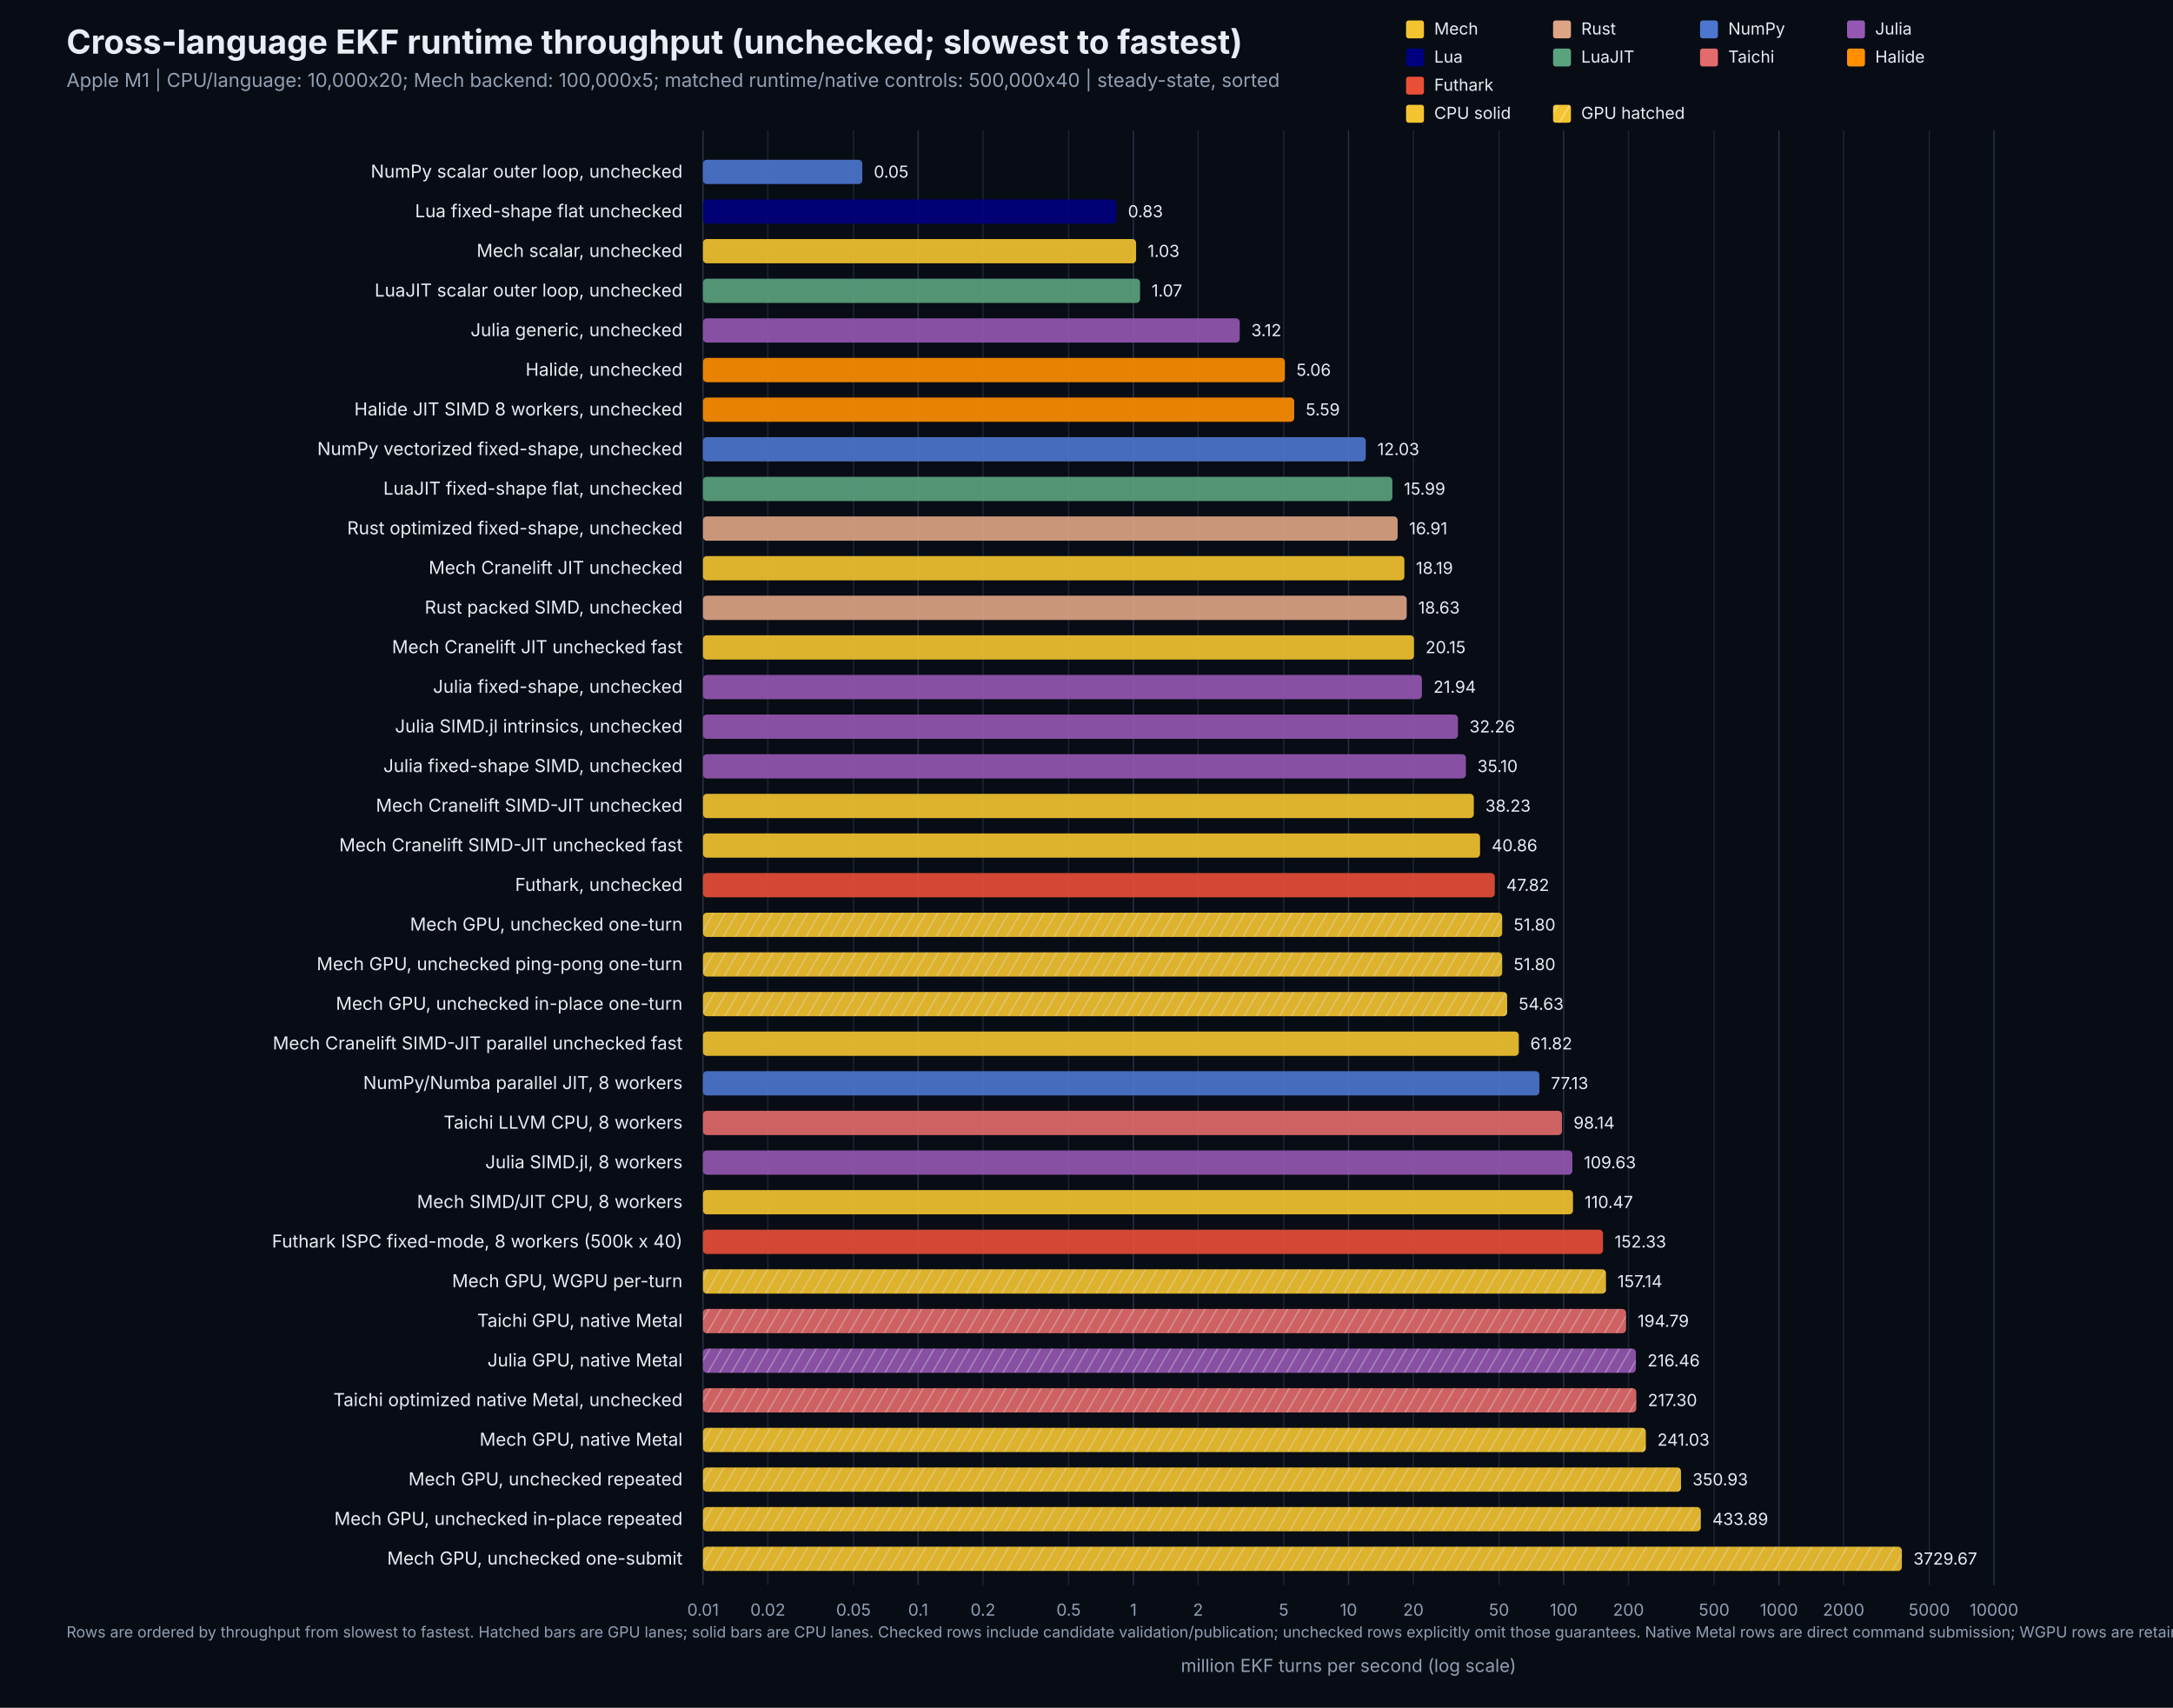
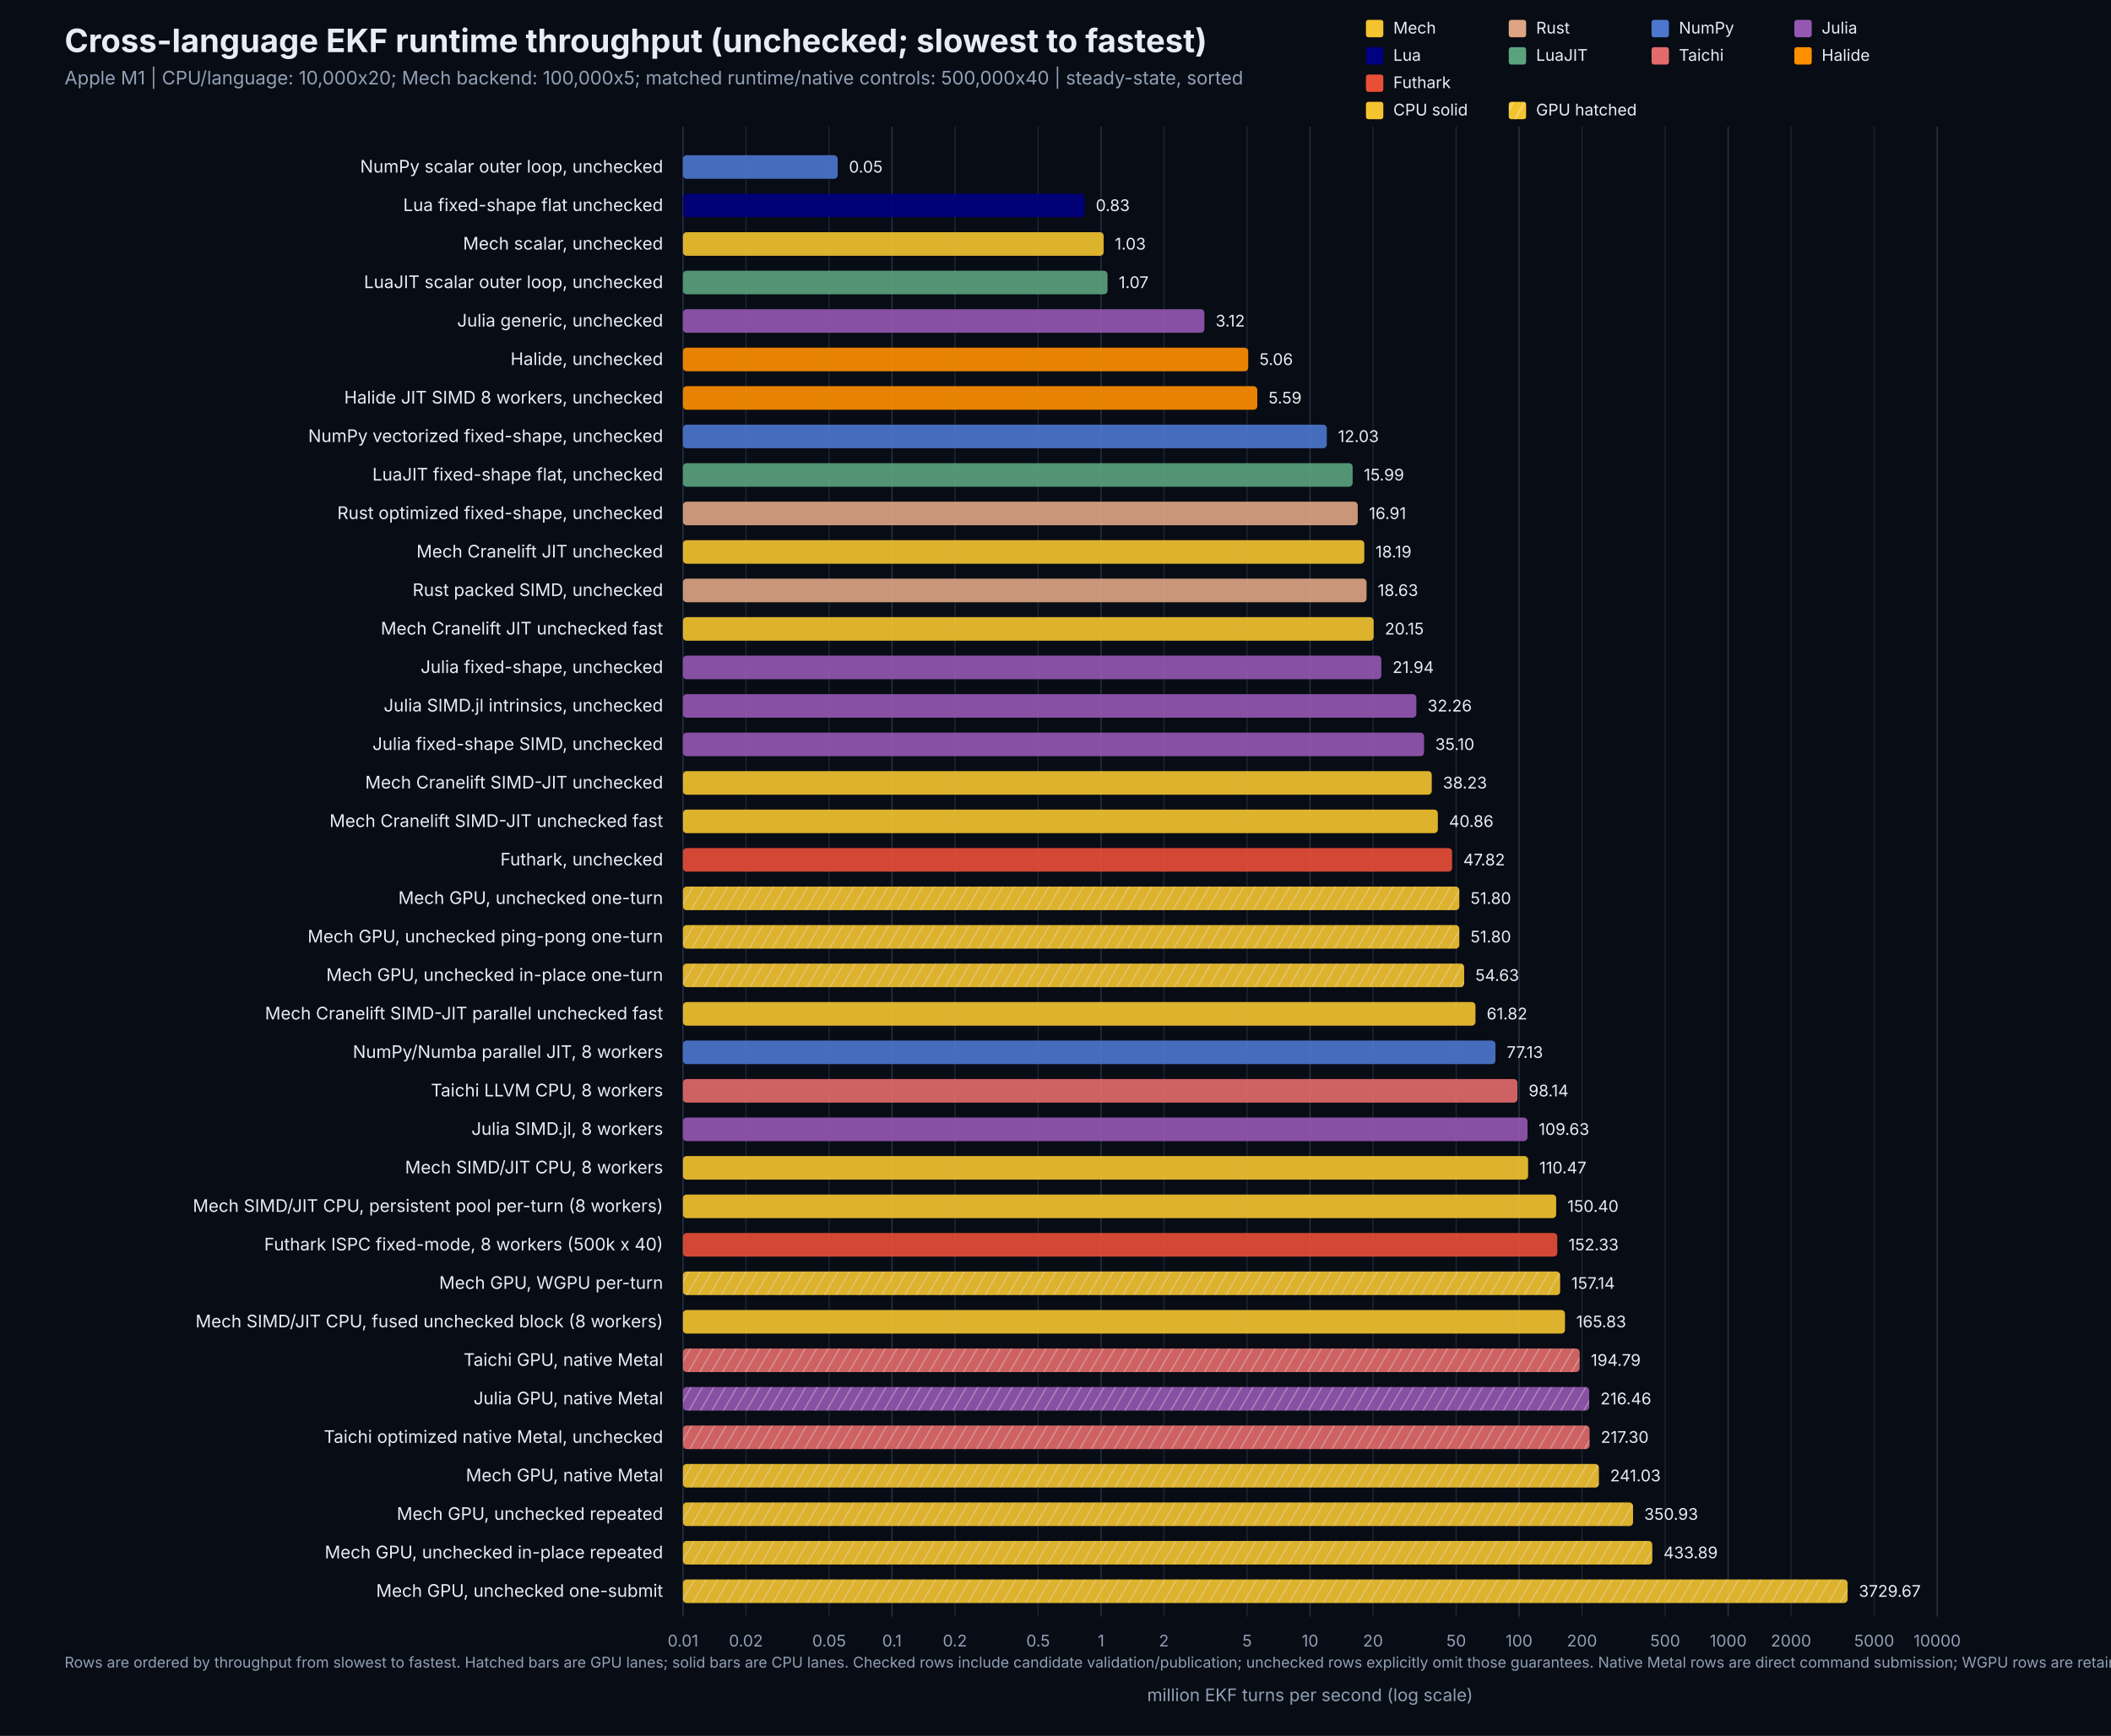
- <svg xmlns="http://www.w3.org/2000/svg" width="1700" height="1336" viewBox="0 0 1700 1336">
+ <svg xmlns="http://www.w3.org/2000/svg" width="1700" height="1398" viewBox="0 0 1700 1398">
  <rect width="100%" height="100%" fill="#080c14" />
  <defs>
    <pattern id="gpu-mech" width="8" height="8" patternUnits="userSpaceOnUse" patternTransform="rotate(30)">
      <rect width="8" height="8" fill="#f4c430" />
      <path d="M0 0V8" stroke="#ffffff" stroke-opacity="0.38" stroke-width="2" />
    </pattern>
    <pattern id="gpu-rust" width="8" height="8" patternUnits="userSpaceOnUse" patternTransform="rotate(30)">
      <rect width="8" height="8" fill="#dea584" />
      <path d="M0 0V8" stroke="#ffffff" stroke-opacity="0.38" stroke-width="2" />
    </pattern>
    <pattern id="gpu-numpy" width="8" height="8" patternUnits="userSpaceOnUse" patternTransform="rotate(30)">
      <rect width="8" height="8" fill="#4d77cf" />
      <path d="M0 0V8" stroke="#ffffff" stroke-opacity="0.38" stroke-width="2" />
    </pattern>
    <pattern id="gpu-julia" width="8" height="8" patternUnits="userSpaceOnUse" patternTransform="rotate(30)">
      <rect width="8" height="8" fill="#9558b2" />
      <path d="M0 0V8" stroke="#ffffff" stroke-opacity="0.38" stroke-width="2" />
    </pattern>
    <pattern id="gpu-lua" width="8" height="8" patternUnits="userSpaceOnUse" patternTransform="rotate(30)">
      <rect width="8" height="8" fill="#000080" />
      <path d="M0 0V8" stroke="#ffffff" stroke-opacity="0.38" stroke-width="2" />
    </pattern>
    <pattern id="gpu-luajit" width="8" height="8" patternUnits="userSpaceOnUse" patternTransform="rotate(30)">
      <rect width="8" height="8" fill="#5ba37f" />
      <path d="M0 0V8" stroke="#ffffff" stroke-opacity="0.38" stroke-width="2" />
    </pattern>
    <pattern id="gpu-taichi" width="8" height="8" patternUnits="userSpaceOnUse" patternTransform="rotate(30)">
      <rect width="8" height="8" fill="#e36b6b" />
      <path d="M0 0V8" stroke="#ffffff" stroke-opacity="0.38" stroke-width="2" />
    </pattern>
    <pattern id="gpu-halide" width="8" height="8" patternUnits="userSpaceOnUse" patternTransform="rotate(30)">
      <rect width="8" height="8" fill="#ff8f00" />
      <path d="M0 0V8" stroke="#ffffff" stroke-opacity="0.38" stroke-width="2" />
    </pattern>
    <pattern id="gpu-futhark" width="8" height="8" patternUnits="userSpaceOnUse" patternTransform="rotate(30)">
      <rect width="8" height="8" fill="#e94f37" />
      <path d="M0 0V8" stroke="#ffffff" stroke-opacity="0.38" stroke-width="2" />
    </pattern>
  </defs>
  <style>text{font-family:-apple-system,BlinkMacSystemFont,"Segoe UI",sans-serif;fill:#e8edf5} .muted{fill:#91a0b5} .grid{stroke:#263246;stroke-width:1} .minor-grid{stroke:#1b2536;stroke-width:1} .axis{fill:#91a0b5;font-size:13px} .label{font-size:14px} .value{font-size:13px;font-variant-numeric:tabular-nums}</style>
  <text x="52" y="42" font-size="26" font-weight="700">Cross-language EKF runtime throughput (unchecked; slowest to fastest)</text>
  <text x="52" y="68" class="muted" font-size="15">Apple M1 | CPU/language: 10,000x20; Mech backend: 100,000x5; matched runtime/native controls: 500,000x40 | steady-state, sorted</text>
-   <line x1="550.0" y1="102" x2="550.0" y2="1240" class="grid" />
-   <text x="550.0" y="1264" text-anchor="middle" class="axis">0.01</text>
-   <line x1="600.7" y1="102" x2="600.7" y2="1240" class="minor-grid" />
-   <text x="600.7" y="1264" text-anchor="middle" class="axis">0.02</text>
-   <line x1="667.7" y1="102" x2="667.7" y2="1240" class="minor-grid" />
-   <text x="667.7" y="1264" text-anchor="middle" class="axis">0.05</text>
-   <line x1="718.3" y1="102" x2="718.3" y2="1240" class="grid" />
-   <text x="718.3" y="1264" text-anchor="middle" class="axis">0.1</text>
-   <line x1="769.0" y1="102" x2="769.0" y2="1240" class="minor-grid" />
-   <text x="769.0" y="1264" text-anchor="middle" class="axis">0.2</text>
-   <line x1="836.0" y1="102" x2="836.0" y2="1240" class="minor-grid" />
-   <text x="836.0" y="1264" text-anchor="middle" class="axis">0.5</text>
-   <line x1="886.7" y1="102" x2="886.7" y2="1240" class="grid" />
-   <text x="886.7" y="1264" text-anchor="middle" class="axis">1</text>
-   <line x1="937.3" y1="102" x2="937.3" y2="1240" class="minor-grid" />
-   <text x="937.3" y="1264" text-anchor="middle" class="axis">2</text>
-   <line x1="1004.3" y1="102" x2="1004.3" y2="1240" class="minor-grid" />
-   <text x="1004.3" y="1264" text-anchor="middle" class="axis">5</text>
-   <line x1="1055.0" y1="102" x2="1055.0" y2="1240" class="grid" />
-   <text x="1055.0" y="1264" text-anchor="middle" class="axis">10</text>
-   <line x1="1105.7" y1="102" x2="1105.7" y2="1240" class="minor-grid" />
-   <text x="1105.7" y="1264" text-anchor="middle" class="axis">20</text>
-   <line x1="1172.7" y1="102" x2="1172.7" y2="1240" class="minor-grid" />
-   <text x="1172.7" y="1264" text-anchor="middle" class="axis">50</text>
-   <line x1="1223.3" y1="102" x2="1223.3" y2="1240" class="grid" />
-   <text x="1223.3" y="1264" text-anchor="middle" class="axis">100</text>
-   <line x1="1274.0" y1="102" x2="1274.0" y2="1240" class="minor-grid" />
-   <text x="1274.0" y="1264" text-anchor="middle" class="axis">200</text>
-   <line x1="1341.0" y1="102" x2="1341.0" y2="1240" class="minor-grid" />
-   <text x="1341.0" y="1264" text-anchor="middle" class="axis">500</text>
-   <line x1="1391.7" y1="102" x2="1391.7" y2="1240" class="grid" />
-   <text x="1391.7" y="1264" text-anchor="middle" class="axis">1000</text>
-   <line x1="1442.3" y1="102" x2="1442.3" y2="1240" class="minor-grid" />
-   <text x="1442.3" y="1264" text-anchor="middle" class="axis">2000</text>
-   <line x1="1509.3" y1="102" x2="1509.3" y2="1240" class="minor-grid" />
-   <text x="1509.3" y="1264" text-anchor="middle" class="axis">5000</text>
-   <line x1="1560.0" y1="102" x2="1560.0" y2="1240" class="grid" />
-   <text x="1560.0" y="1264" text-anchor="middle" class="axis">10000</text>
-   <text x="1055.0" y="1308" text-anchor="middle" class="muted" font-size="14">million EKF turns per second (log scale)</text>
+   <line x1="550.0" y1="102" x2="550.0" y2="1302" class="grid" />
+   <text x="550.0" y="1326" text-anchor="middle" class="axis">0.01</text>
+   <line x1="600.7" y1="102" x2="600.7" y2="1302" class="minor-grid" />
+   <text x="600.7" y="1326" text-anchor="middle" class="axis">0.02</text>
+   <line x1="667.7" y1="102" x2="667.7" y2="1302" class="minor-grid" />
+   <text x="667.7" y="1326" text-anchor="middle" class="axis">0.05</text>
+   <line x1="718.3" y1="102" x2="718.3" y2="1302" class="grid" />
+   <text x="718.3" y="1326" text-anchor="middle" class="axis">0.1</text>
+   <line x1="769.0" y1="102" x2="769.0" y2="1302" class="minor-grid" />
+   <text x="769.0" y="1326" text-anchor="middle" class="axis">0.2</text>
+   <line x1="836.0" y1="102" x2="836.0" y2="1302" class="minor-grid" />
+   <text x="836.0" y="1326" text-anchor="middle" class="axis">0.5</text>
+   <line x1="886.7" y1="102" x2="886.7" y2="1302" class="grid" />
+   <text x="886.7" y="1326" text-anchor="middle" class="axis">1</text>
+   <line x1="937.3" y1="102" x2="937.3" y2="1302" class="minor-grid" />
+   <text x="937.3" y="1326" text-anchor="middle" class="axis">2</text>
+   <line x1="1004.3" y1="102" x2="1004.3" y2="1302" class="minor-grid" />
+   <text x="1004.3" y="1326" text-anchor="middle" class="axis">5</text>
+   <line x1="1055.0" y1="102" x2="1055.0" y2="1302" class="grid" />
+   <text x="1055.0" y="1326" text-anchor="middle" class="axis">10</text>
+   <line x1="1105.7" y1="102" x2="1105.7" y2="1302" class="minor-grid" />
+   <text x="1105.7" y="1326" text-anchor="middle" class="axis">20</text>
+   <line x1="1172.7" y1="102" x2="1172.7" y2="1302" class="minor-grid" />
+   <text x="1172.7" y="1326" text-anchor="middle" class="axis">50</text>
+   <line x1="1223.3" y1="102" x2="1223.3" y2="1302" class="grid" />
+   <text x="1223.3" y="1326" text-anchor="middle" class="axis">100</text>
+   <line x1="1274.0" y1="102" x2="1274.0" y2="1302" class="minor-grid" />
+   <text x="1274.0" y="1326" text-anchor="middle" class="axis">200</text>
+   <line x1="1341.0" y1="102" x2="1341.0" y2="1302" class="minor-grid" />
+   <text x="1341.0" y="1326" text-anchor="middle" class="axis">500</text>
+   <line x1="1391.7" y1="102" x2="1391.7" y2="1302" class="grid" />
+   <text x="1391.7" y="1326" text-anchor="middle" class="axis">1000</text>
+   <line x1="1442.3" y1="102" x2="1442.3" y2="1302" class="minor-grid" />
+   <text x="1442.3" y="1326" text-anchor="middle" class="axis">2000</text>
+   <line x1="1509.3" y1="102" x2="1509.3" y2="1302" class="minor-grid" />
+   <text x="1509.3" y="1326" text-anchor="middle" class="axis">5000</text>
+   <line x1="1560.0" y1="102" x2="1560.0" y2="1302" class="grid" />
+   <text x="1560.0" y="1326" text-anchor="middle" class="axis">10000</text>
+   <text x="1055.0" y="1370" text-anchor="middle" class="muted" font-size="14">million EKF turns per second (log scale)</text>
  <rect x="1100" y="16" width="14" height="14" rx="2" fill="#f4c430" />
  <text x="1122" y="27" font-size="13">Mech</text>
  <rect x="1215" y="16" width="14" height="14" rx="2" fill="#dea584" />
  <text x="1237" y="27" font-size="13">Rust</text>
  <rect x="1330" y="16" width="14" height="14" rx="2" fill="#4d77cf" />
  <text x="1352" y="27" font-size="13">NumPy</text>
  <rect x="1445" y="16" width="14" height="14" rx="2" fill="#9558b2" />
  <text x="1467" y="27" font-size="13">Julia</text>
  <rect x="1100" y="38" width="14" height="14" rx="2" fill="#000080" />
  <text x="1122" y="49" font-size="13">Lua</text>
  <rect x="1215" y="38" width="14" height="14" rx="2" fill="#5ba37f" />
  <text x="1237" y="49" font-size="13">LuaJIT</text>
  <rect x="1330" y="38" width="14" height="14" rx="2" fill="#e36b6b" />
  <text x="1352" y="49" font-size="13">Taichi</text>
  <rect x="1445" y="38" width="14" height="14" rx="2" fill="#ff8f00" />
  <text x="1467" y="49" font-size="13">Halide</text>
  <rect x="1100" y="60" width="14" height="14" rx="2" fill="#e94f37" />
  <text x="1122" y="71" font-size="13">Futhark</text>
  <rect x="1100" y="82" width="14" height="14" rx="2" fill="#f4c430" />
  <text x="1122" y="93" font-size="13">CPU solid</text>
  <rect x="1215" y="82" width="14" height="14" rx="2" fill="url(#gpu-mech)" />
  <text x="1237" y="93" font-size="13">GPU hatched</text>
  <text x="534" y="139" text-anchor="end" class="label">NumPy scalar outer loop, unchecked</text>
  <rect x="550" y="125" width="124.6" height="19" rx="3" fill="#4d77cf" opacity="0.9" />
  <text x="683.6" y="139" class="value">0.05</text>
  <text x="534" y="170" text-anchor="end" class="label">Lua fixed-shape flat unchecked</text>
  <rect x="550" y="156" width="323.4" height="19" rx="3" fill="#000080" opacity="0.9" />
  <text x="882.4" y="170" class="value">0.83</text>
  <text x="534" y="201" text-anchor="end" class="label">Mech scalar, unchecked</text>
  <rect x="550" y="187" width="338.8" height="19" rx="3" fill="#f4c430" opacity="0.9" />
  <text x="897.8" y="201" class="value">1.03</text>
  <text x="534" y="232" text-anchor="end" class="label">LuaJIT scalar outer loop, unchecked</text>
  <rect x="550" y="218" width="341.9" height="19" rx="3" fill="#5ba37f" opacity="0.9" />
  <text x="900.9" y="232" class="value">1.07</text>
  <text x="534" y="263" text-anchor="end" class="label">Julia generic, unchecked</text>
  <rect x="550" y="249" width="419.9" height="19" rx="3" fill="#9558b2" opacity="0.9" />
  <text x="978.9" y="263" class="value">3.12</text>
  <text x="534" y="294" text-anchor="end" class="label">Halide, unchecked</text>
  <rect x="550" y="280" width="455.2" height="19" rx="3" fill="#ff8f00" opacity="0.9" />
  <text x="1014.2" y="294" class="value">5.06</text>
  <text x="534" y="325" text-anchor="end" class="label">Halide JIT SIMD 8 workers, unchecked</text>
  <rect x="550" y="311" width="462.5" height="19" rx="3" fill="#ff8f00" opacity="0.9" />
  <text x="1021.5" y="325" class="value">5.59</text>
  <text x="534" y="356" text-anchor="end" class="label">NumPy vectorized fixed-shape, unchecked</text>
  <rect x="550" y="342" width="518.5" height="19" rx="3" fill="#4d77cf" opacity="0.9" />
  <text x="1077.5" y="356" class="value">12.03</text>
  <text x="534" y="387" text-anchor="end" class="label">LuaJIT fixed-shape flat, unchecked</text>
  <rect x="550" y="373" width="539.3" height="19" rx="3" fill="#5ba37f" opacity="0.9" />
  <text x="1098.3" y="387" class="value">15.99</text>
  <text x="534" y="418" text-anchor="end" class="label">Rust optimized fixed-shape, unchecked</text>
  <rect x="550" y="404" width="543.4" height="19" rx="3" fill="#dea584" opacity="0.9" />
  <text x="1102.4" y="418" class="value">16.91</text>
  <text x="534" y="449" text-anchor="end" class="label">Mech Cranelift JIT unchecked</text>
  <rect x="550" y="435" width="548.7" height="19" rx="3" fill="#f4c430" opacity="0.9" />
  <text x="1107.7" y="449" class="value">18.19</text>
  <text x="534" y="480" text-anchor="end" class="label">Rust packed SIMD, unchecked</text>
  <rect x="550" y="466" width="550.5" height="19" rx="3" fill="#dea584" opacity="0.9" />
  <text x="1109.5" y="480" class="value">18.63</text>
  <text x="534" y="511" text-anchor="end" class="label">Mech Cranelift JIT unchecked fast</text>
  <rect x="550" y="497" width="556.2" height="19" rx="3" fill="#f4c430" opacity="0.9" />
  <text x="1115.2" y="511" class="value">20.15</text>
  <text x="534" y="542" text-anchor="end" class="label">Julia fixed-shape, unchecked</text>
  <rect x="550" y="528" width="562.4" height="19" rx="3" fill="#9558b2" opacity="0.9" />
  <text x="1121.4" y="542" class="value">21.94</text>
  <text x="534" y="573" text-anchor="end" class="label">Julia SIMD.jl intrinsics, unchecked</text>
  <rect x="550" y="559" width="590.6" height="19" rx="3" fill="#9558b2" opacity="0.9" />
  <text x="1149.6" y="573" class="value">32.26</text>
  <text x="534" y="604" text-anchor="end" class="label">Julia fixed-shape SIMD, unchecked</text>
  <rect x="550" y="590" width="596.8" height="19" rx="3" fill="#9558b2" opacity="0.9" />
  <text x="1155.8" y="604" class="value">35.10</text>
  <text x="534" y="635" text-anchor="end" class="label">Mech Cranelift SIMD-JIT unchecked</text>
  <rect x="550" y="621" width="603.0" height="19" rx="3" fill="#f4c430" opacity="0.9" />
  <text x="1162.0" y="635" class="value">38.23</text>
  <text x="534" y="666" text-anchor="end" class="label">Mech Cranelift SIMD-JIT unchecked fast</text>
  <rect x="550" y="652" width="607.9" height="19" rx="3" fill="#f4c430" opacity="0.9" />
  <text x="1166.9" y="666" class="value">40.86</text>
  <text x="534" y="697" text-anchor="end" class="label">Futhark, unchecked</text>
  <rect x="550" y="683" width="619.4" height="19" rx="3" fill="#e94f37" opacity="0.9" />
  <text x="1178.4" y="697" class="value">47.82</text>
  <text x="534" y="728" text-anchor="end" class="label">Mech GPU, unchecked one-turn</text>
  <rect x="550" y="714" width="625.2" height="19" rx="3" fill="url(#gpu-mech)" opacity="0.9" />
  <text x="1184.2" y="728" class="value">51.80</text>
  <text x="534" y="759" text-anchor="end" class="label">Mech GPU, unchecked ping-pong one-turn</text>
  <rect x="550" y="745" width="625.2" height="19" rx="3" fill="url(#gpu-mech)" opacity="0.9" />
  <text x="1184.2" y="759" class="value">51.80</text>
  <text x="534" y="790" text-anchor="end" class="label">Mech GPU, unchecked in-place one-turn</text>
  <rect x="550" y="776" width="629.1" height="19" rx="3" fill="url(#gpu-mech)" opacity="0.9" />
  <text x="1188.1" y="790" class="value">54.63</text>
  <text x="534" y="821" text-anchor="end" class="label">Mech Cranelift SIMD-JIT parallel unchecked fast</text>
  <rect x="550" y="807" width="638.2" height="19" rx="3" fill="#f4c430" opacity="0.9" />
  <text x="1197.2" y="821" class="value">61.82</text>
  <text x="534" y="852" text-anchor="end" class="label">NumPy/Numba parallel JIT, 8 workers</text>
  <rect x="550" y="838" width="654.3" height="19" rx="3" fill="#4d77cf" opacity="0.9" />
  <text x="1213.3" y="852" class="value">77.13</text>
  <text x="534" y="883" text-anchor="end" class="label">Taichi LLVM CPU, 8 workers</text>
  <rect x="550" y="869" width="672.0" height="19" rx="3" fill="#e36b6b" opacity="0.9" />
  <text x="1231.0" y="883" class="value">98.14</text>
  <text x="534" y="914" text-anchor="end" class="label">Julia SIMD.jl, 8 workers</text>
  <rect x="550" y="900" width="680.1" height="19" rx="3" fill="#9558b2" opacity="0.9" />
  <text x="1239.1" y="914" class="value">109.63</text>
  <text x="534" y="945" text-anchor="end" class="label">Mech SIMD/JIT CPU, 8 workers</text>
  <rect x="550" y="931" width="680.6" height="19" rx="3" fill="#f4c430" opacity="0.9" />
  <text x="1239.6" y="945" class="value">110.47</text>
-   <text x="534" y="976" text-anchor="end" class="label">Futhark ISPC fixed-mode, 8 workers (500k x 40)</text>
-   <rect x="550" y="962" width="704.1" height="19" rx="3" fill="#e94f37" opacity="0.9" />
-   <text x="1263.1" y="976" class="value">152.33</text>
-   <text x="534" y="1007" text-anchor="end" class="label">Mech GPU, WGPU per-turn</text>
-   <rect x="550" y="993" width="706.4" height="19" rx="3" fill="url(#gpu-mech)" opacity="0.9" />
-   <text x="1265.4" y="1007" class="value">157.14</text>
-   <text x="534" y="1038" text-anchor="end" class="label">Taichi GPU, native Metal</text>
-   <rect x="550" y="1024" width="722.1" height="19" rx="3" fill="url(#gpu-taichi)" opacity="0.9" />
-   <text x="1281.1" y="1038" class="value">194.79</text>
-   <text x="534" y="1069" text-anchor="end" class="label">Julia GPU, native Metal</text>
-   <rect x="550" y="1055" width="729.8" height="19" rx="3" fill="url(#gpu-julia)" opacity="0.9" />
-   <text x="1288.8" y="1069" class="value">216.46</text>
-   <text x="534" y="1100" text-anchor="end" class="label">Taichi optimized native Metal, unchecked</text>
-   <rect x="550" y="1086" width="730.1" height="19" rx="3" fill="url(#gpu-taichi)" opacity="0.9" />
-   <text x="1289.1" y="1100" class="value">217.30</text>
-   <text x="534" y="1131" text-anchor="end" class="label">Mech GPU, native Metal</text>
-   <rect x="550" y="1117" width="737.6" height="19" rx="3" fill="url(#gpu-mech)" opacity="0.9" />
-   <text x="1296.6" y="1131" class="value">241.03</text>
-   <text x="534" y="1162" text-anchor="end" class="label">Mech GPU, unchecked repeated</text>
-   <rect x="550" y="1148" width="765.1" height="19" rx="3" fill="url(#gpu-mech)" opacity="0.9" />
-   <text x="1324.1" y="1162" class="value">350.93</text>
-   <text x="534" y="1193" text-anchor="end" class="label">Mech GPU, unchecked in-place repeated</text>
-   <rect x="550" y="1179" width="780.6" height="19" rx="3" fill="url(#gpu-mech)" opacity="0.9" />
-   <text x="1339.6" y="1193" class="value">433.89</text>
-   <text x="534" y="1224" text-anchor="end" class="label">Mech GPU, unchecked one-submit</text>
-   <rect x="550" y="1210" width="937.9" height="19" rx="3" fill="url(#gpu-mech)" opacity="0.9" />
-   <text x="1496.9" y="1224" class="value">3729.67</text>
-   <text x="52" y="1281" class="muted" font-size="12">Rows are ordered by throughput from slowest to fastest. Hatched bars are GPU lanes; solid bars are CPU lanes. Checked rows include candidate validation/publication; unchecked rows explicitly omit those guarantees. Native Metal rows are direct command submission; WGPU rows are retained as a portable transport control. Compilation, allocation, warmup, and final readback are excluded from the timed region.</text>
+   <text x="534" y="976" text-anchor="end" class="label">Mech SIMD/JIT CPU, persistent pool per-turn (8 workers)</text>
+   <rect x="550" y="962" width="703.2" height="19" rx="3" fill="#f4c430" opacity="0.9" />
+   <text x="1262.2" y="976" class="value">150.40</text>
+   <text x="534" y="1007" text-anchor="end" class="label">Futhark ISPC fixed-mode, 8 workers (500k x 40)</text>
+   <rect x="550" y="993" width="704.1" height="19" rx="3" fill="#e94f37" opacity="0.9" />
+   <text x="1263.1" y="1007" class="value">152.33</text>
+   <text x="534" y="1038" text-anchor="end" class="label">Mech GPU, WGPU per-turn</text>
+   <rect x="550" y="1024" width="706.4" height="19" rx="3" fill="url(#gpu-mech)" opacity="0.9" />
+   <text x="1265.4" y="1038" class="value">157.14</text>
+   <text x="534" y="1069" text-anchor="end" class="label">Mech SIMD/JIT CPU, fused unchecked block (8 workers)</text>
+   <rect x="550" y="1055" width="710.3" height="19" rx="3" fill="#f4c430" opacity="0.9" />
+   <text x="1269.3" y="1069" class="value">165.83</text>
+   <text x="534" y="1100" text-anchor="end" class="label">Taichi GPU, native Metal</text>
+   <rect x="550" y="1086" width="722.1" height="19" rx="3" fill="url(#gpu-taichi)" opacity="0.9" />
+   <text x="1281.1" y="1100" class="value">194.79</text>
+   <text x="534" y="1131" text-anchor="end" class="label">Julia GPU, native Metal</text>
+   <rect x="550" y="1117" width="729.8" height="19" rx="3" fill="url(#gpu-julia)" opacity="0.9" />
+   <text x="1288.8" y="1131" class="value">216.46</text>
+   <text x="534" y="1162" text-anchor="end" class="label">Taichi optimized native Metal, unchecked</text>
+   <rect x="550" y="1148" width="730.1" height="19" rx="3" fill="url(#gpu-taichi)" opacity="0.9" />
+   <text x="1289.1" y="1162" class="value">217.30</text>
+   <text x="534" y="1193" text-anchor="end" class="label">Mech GPU, native Metal</text>
+   <rect x="550" y="1179" width="737.6" height="19" rx="3" fill="url(#gpu-mech)" opacity="0.9" />
+   <text x="1296.6" y="1193" class="value">241.03</text>
+   <text x="534" y="1224" text-anchor="end" class="label">Mech GPU, unchecked repeated</text>
+   <rect x="550" y="1210" width="765.1" height="19" rx="3" fill="url(#gpu-mech)" opacity="0.9" />
+   <text x="1324.1" y="1224" class="value">350.93</text>
+   <text x="534" y="1255" text-anchor="end" class="label">Mech GPU, unchecked in-place repeated</text>
+   <rect x="550" y="1241" width="780.6" height="19" rx="3" fill="url(#gpu-mech)" opacity="0.9" />
+   <text x="1339.6" y="1255" class="value">433.89</text>
+   <text x="534" y="1286" text-anchor="end" class="label">Mech GPU, unchecked one-submit</text>
+   <rect x="550" y="1272" width="937.9" height="19" rx="3" fill="url(#gpu-mech)" opacity="0.9" />
+   <text x="1496.9" y="1286" class="value">3729.67</text>
+   <text x="52" y="1343" class="muted" font-size="12">Rows are ordered by throughput from slowest to fastest. Hatched bars are GPU lanes; solid bars are CPU lanes. Checked rows include candidate validation/publication; unchecked rows explicitly omit those guarantees. Native Metal rows are direct command submission; WGPU rows are retained as a portable transport control. Compilation, allocation, warmup, and final readback are excluded from the timed region.</text>
</svg>
